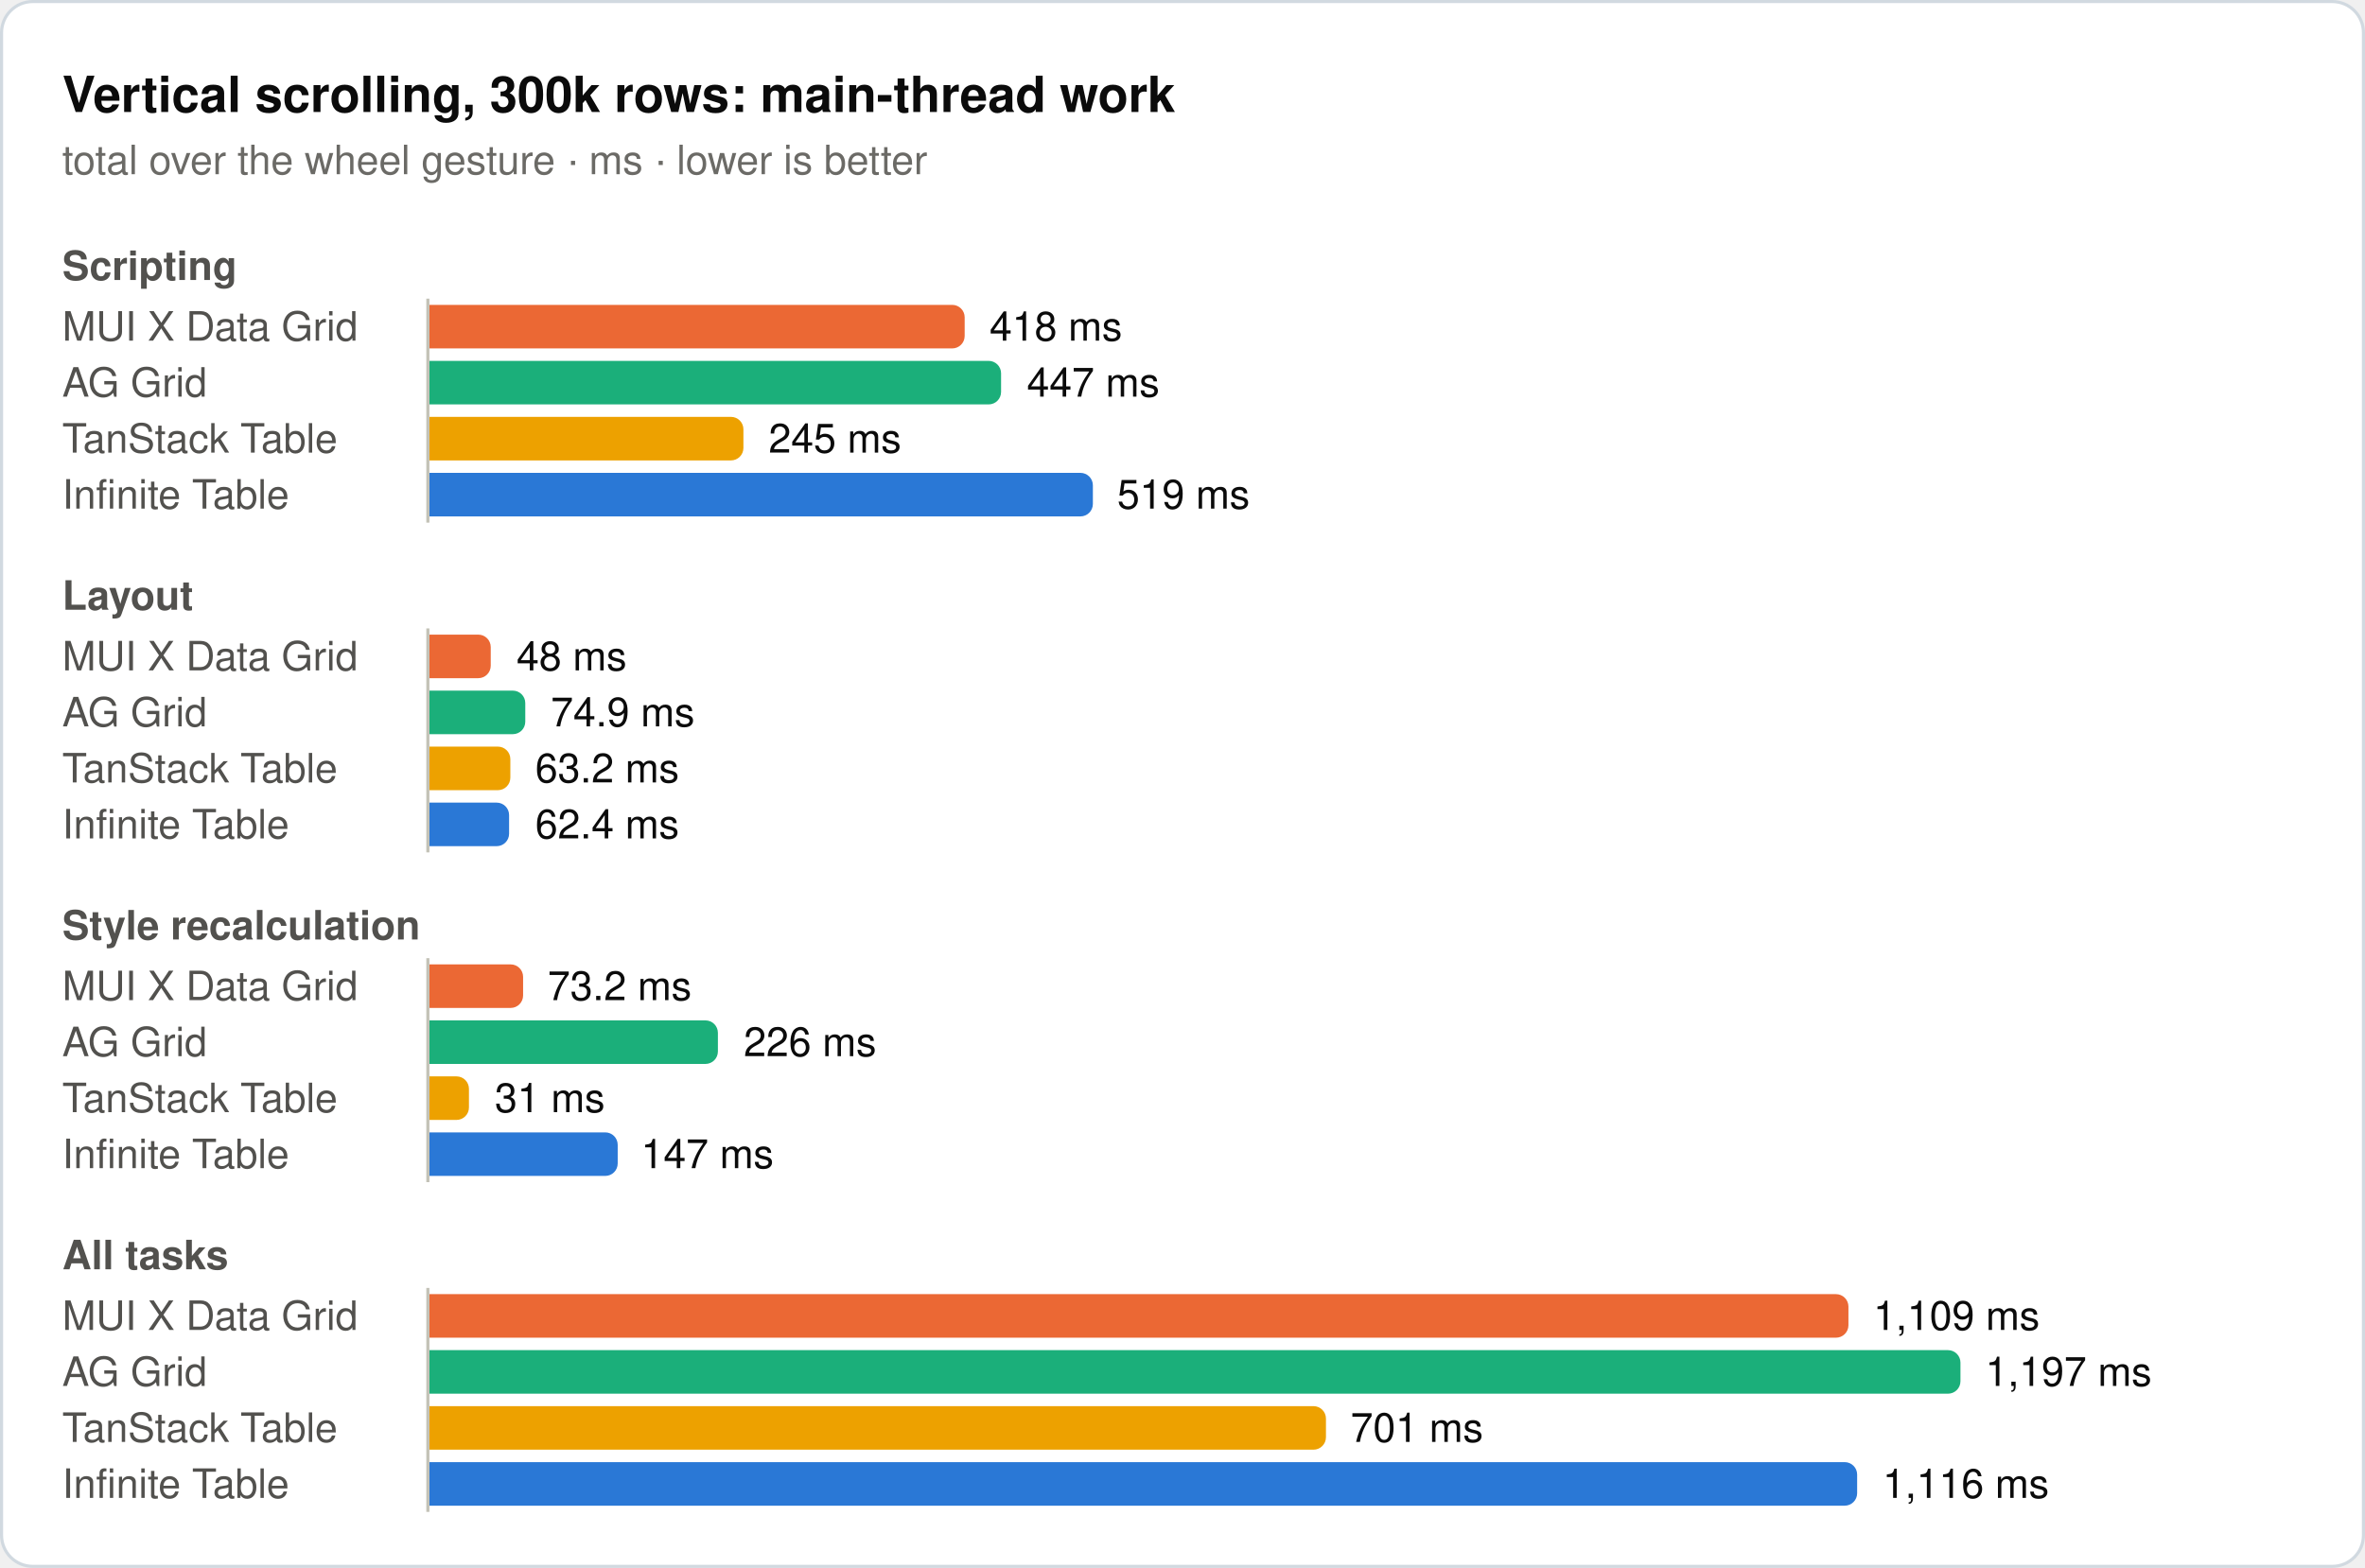
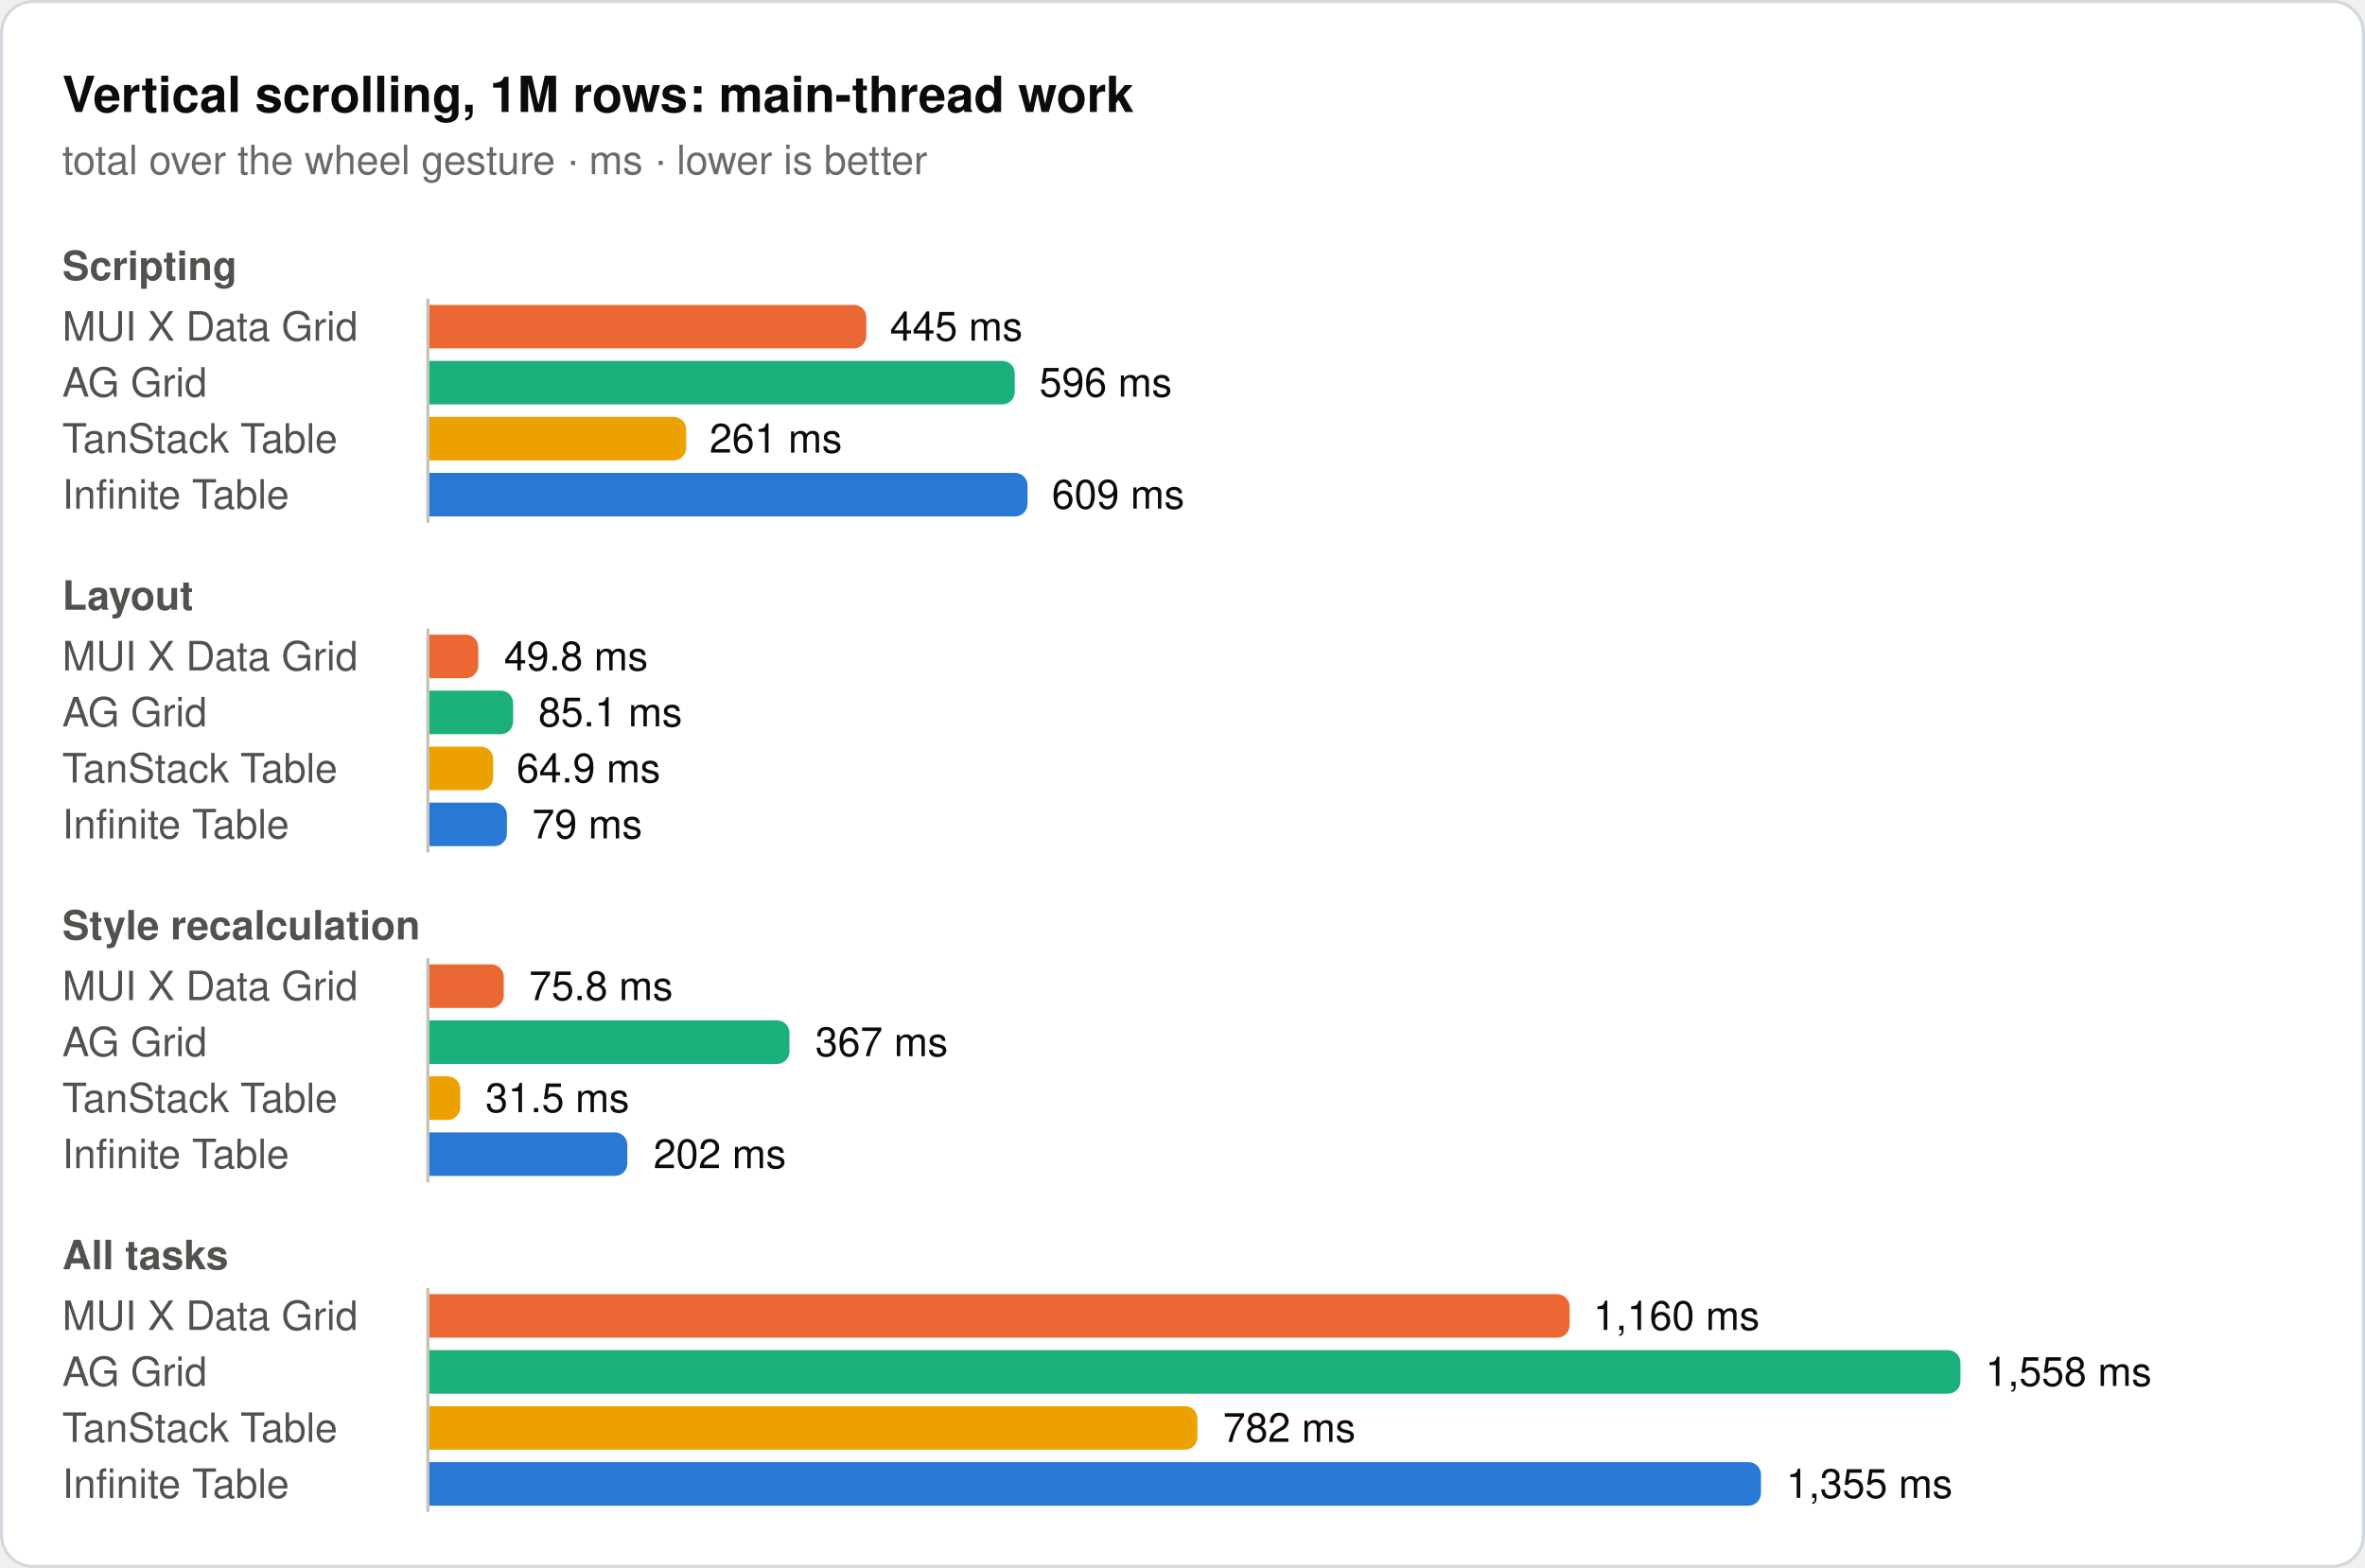
<svg xmlns="http://www.w3.org/2000/svg" width="760" height="504" viewBox="0 0 760 504" role="img">
  <rect x="0.5" y="0.5" width="759" height="503" rx="10" fill="#ffffff" stroke="#d1d9e0" />
-   <text x="20" y="36" font-family="system-ui, -apple-system, 'Segoe UI', Helvetica, Arial, sans-serif" font-size="16" font-weight="600" fill="#0b0b0b">Vertical scrolling, 300k rows: main-thread work</text>
+   <text x="20" y="36" font-family="system-ui, -apple-system, 'Segoe UI', Helvetica, Arial, sans-serif" font-size="16" font-weight="600" fill="#0b0b0b">Vertical scrolling, 1M rows: main-thread work</text>
  <text x="20" y="56" font-family="system-ui, -apple-system, 'Segoe UI', Helvetica, Arial, sans-serif" font-size="13" fill="#6b6a66">total over the wheel gesture · ms · lower is better</text>
  <text x="20" y="90" font-family="system-ui, -apple-system, 'Segoe UI', Helvetica, Arial, sans-serif" font-size="13" font-weight="600" fill="#52514e">Scripting</text>
  <text x="20" y="109.5" font-family="system-ui, -apple-system, 'Segoe UI', Helvetica, Arial, sans-serif" font-size="13" fill="#52514e">MUI X Data Grid</text>
-   <path d="M138,98H306a4,4 0 0 1 4,4V108a4,4 0 0 1 -4,4H138Z" fill="#eb6834" />
-   <text x="318" y="109.5" font-family="system-ui, -apple-system, 'Segoe UI', Helvetica, Arial, sans-serif" font-size="13" fill="#0b0b0b">418 ms</text>
+   <path d="M138,98H274.4a4,4 0 0 1 4,4V108a4,4 0 0 1 -4,4H138Z" fill="#eb6834" />
+   <text x="286" y="109.5" font-family="system-ui, -apple-system, 'Segoe UI', Helvetica, Arial, sans-serif" font-size="13" fill="#0b0b0b">445 ms</text>
  <text x="20" y="127.5" font-family="system-ui, -apple-system, 'Segoe UI', Helvetica, Arial, sans-serif" font-size="13" fill="#52514e">AG Grid</text>
-   <path d="M138,116H317.7a4,4 0 0 1 4,4V126a4,4 0 0 1 -4,4H138Z" fill="#1baf7a" />
-   <text x="330" y="127.5" font-family="system-ui, -apple-system, 'Segoe UI', Helvetica, Arial, sans-serif" font-size="13" fill="#0b0b0b">447 ms</text>
+   <path d="M138,116H322.1a4,4 0 0 1 4,4V126a4,4 0 0 1 -4,4H138Z" fill="#1baf7a" />
+   <text x="334" y="127.5" font-family="system-ui, -apple-system, 'Segoe UI', Helvetica, Arial, sans-serif" font-size="13" fill="#0b0b0b">596 ms</text>
  <text x="20" y="145.5" font-family="system-ui, -apple-system, 'Segoe UI', Helvetica, Arial, sans-serif" font-size="13" fill="#52514e">TanStack Table</text>
-   <path d="M138,134H234.9a4,4 0 0 1 4,4V144a4,4 0 0 1 -4,4H138Z" fill="#eda100" />
-   <text x="247" y="145.5" font-family="system-ui, -apple-system, 'Segoe UI', Helvetica, Arial, sans-serif" font-size="13" fill="#0b0b0b">245 ms</text>
+   <path d="M138,134H216.5a4,4 0 0 1 4,4V144a4,4 0 0 1 -4,4H138Z" fill="#eda100" />
+   <text x="228" y="145.5" font-family="system-ui, -apple-system, 'Segoe UI', Helvetica, Arial, sans-serif" font-size="13" fill="#0b0b0b">261 ms</text>
  <text x="20" y="163.5" font-family="system-ui, -apple-system, 'Segoe UI', Helvetica, Arial, sans-serif" font-size="13" fill="#52514e">Infinite Table</text>
-   <path d="M138,152H347.2a4,4 0 0 1 4,4V162a4,4 0 0 1 -4,4H138Z" fill="#2a78d6" />
-   <text x="359" y="163.5" font-family="system-ui, -apple-system, 'Segoe UI', Helvetica, Arial, sans-serif" font-size="13" fill="#0b0b0b">519 ms</text>
+   <path d="M138,152H326.2a4,4 0 0 1 4,4V162a4,4 0 0 1 -4,4H138Z" fill="#2a78d6" />
+   <text x="338" y="163.5" font-family="system-ui, -apple-system, 'Segoe UI', Helvetica, Arial, sans-serif" font-size="13" fill="#0b0b0b">609 ms</text>
  <line x1="137.5" y1="96" x2="137.5" y2="168" stroke="#c3c2b7" stroke-width="1" />
  <text x="20" y="196" font-family="system-ui, -apple-system, 'Segoe UI', Helvetica, Arial, sans-serif" font-size="13" font-weight="600" fill="#52514e">Layout</text>
  <text x="20" y="215.5" font-family="system-ui, -apple-system, 'Segoe UI', Helvetica, Arial, sans-serif" font-size="13" fill="#52514e">MUI X Data Grid</text>
-   <path d="M138,204H153.7a4,4 0 0 1 4,4V214a4,4 0 0 1 -4,4H138Z" fill="#eb6834" />
-   <text x="166" y="215.5" font-family="system-ui, -apple-system, 'Segoe UI', Helvetica, Arial, sans-serif" font-size="13" fill="#0b0b0b">48 ms</text>
+   <path d="M138,204H149.7a4,4 0 0 1 4,4V214a4,4 0 0 1 -4,4H138Z" fill="#eb6834" />
+   <text x="162" y="215.5" font-family="system-ui, -apple-system, 'Segoe UI', Helvetica, Arial, sans-serif" font-size="13" fill="#0b0b0b">49.8 ms</text>
  <text x="20" y="233.5" font-family="system-ui, -apple-system, 'Segoe UI', Helvetica, Arial, sans-serif" font-size="13" fill="#52514e">AG Grid</text>
-   <path d="M138,222H164.8a4,4 0 0 1 4,4V232a4,4 0 0 1 -4,4H138Z" fill="#1baf7a" />
-   <text x="177" y="233.5" font-family="system-ui, -apple-system, 'Segoe UI', Helvetica, Arial, sans-serif" font-size="13" fill="#0b0b0b">74.9 ms</text>
+   <path d="M138,222H160.9a4,4 0 0 1 4,4V232a4,4 0 0 1 -4,4H138Z" fill="#1baf7a" />
+   <text x="173" y="233.5" font-family="system-ui, -apple-system, 'Segoe UI', Helvetica, Arial, sans-serif" font-size="13" fill="#0b0b0b">85.1 ms</text>
  <text x="20" y="251.5" font-family="system-ui, -apple-system, 'Segoe UI', Helvetica, Arial, sans-serif" font-size="13" fill="#52514e">TanStack Table</text>
-   <path d="M138,240H160a4,4 0 0 1 4,4V250a4,4 0 0 1 -4,4H138Z" fill="#eda100" />
-   <text x="172" y="251.5" font-family="system-ui, -apple-system, 'Segoe UI', Helvetica, Arial, sans-serif" font-size="13" fill="#0b0b0b">63.2 ms</text>
+   <path d="M138,240H154.5a4,4 0 0 1 4,4V250a4,4 0 0 1 -4,4H138Z" fill="#eda100" />
+   <text x="166" y="251.5" font-family="system-ui, -apple-system, 'Segoe UI', Helvetica, Arial, sans-serif" font-size="13" fill="#0b0b0b">64.9 ms</text>
  <text x="20" y="269.5" font-family="system-ui, -apple-system, 'Segoe UI', Helvetica, Arial, sans-serif" font-size="13" fill="#52514e">Infinite Table</text>
-   <path d="M138,258H159.6a4,4 0 0 1 4,4V268a4,4 0 0 1 -4,4H138Z" fill="#2a78d6" />
-   <text x="172" y="269.5" font-family="system-ui, -apple-system, 'Segoe UI', Helvetica, Arial, sans-serif" font-size="13" fill="#0b0b0b">62.4 ms</text>
+   <path d="M138,258H158.9a4,4 0 0 1 4,4V268a4,4 0 0 1 -4,4H138Z" fill="#2a78d6" />
+   <text x="171" y="269.5" font-family="system-ui, -apple-system, 'Segoe UI', Helvetica, Arial, sans-serif" font-size="13" fill="#0b0b0b">79 ms</text>
  <line x1="137.5" y1="202" x2="137.5" y2="274" stroke="#c3c2b7" stroke-width="1" />
  <text x="20" y="302" font-family="system-ui, -apple-system, 'Segoe UI', Helvetica, Arial, sans-serif" font-size="13" font-weight="600" fill="#52514e">Style recalculation</text>
  <text x="20" y="321.5" font-family="system-ui, -apple-system, 'Segoe UI', Helvetica, Arial, sans-serif" font-size="13" fill="#52514e">MUI X Data Grid</text>
-   <path d="M138,310H164.1a4,4 0 0 1 4,4V320a4,4 0 0 1 -4,4H138Z" fill="#eb6834" />
-   <text x="176" y="321.5" font-family="system-ui, -apple-system, 'Segoe UI', Helvetica, Arial, sans-serif" font-size="13" fill="#0b0b0b">73.2 ms</text>
+   <path d="M138,310H157.9a4,4 0 0 1 4,4V320a4,4 0 0 1 -4,4H138Z" fill="#eb6834" />
+   <text x="170" y="321.5" font-family="system-ui, -apple-system, 'Segoe UI', Helvetica, Arial, sans-serif" font-size="13" fill="#0b0b0b">75.8 ms</text>
  <text x="20" y="339.5" font-family="system-ui, -apple-system, 'Segoe UI', Helvetica, Arial, sans-serif" font-size="13" fill="#52514e">AG Grid</text>
-   <path d="M138,328H226.7a4,4 0 0 1 4,4V338a4,4 0 0 1 -4,4H138Z" fill="#1baf7a" />
-   <text x="239" y="339.5" font-family="system-ui, -apple-system, 'Segoe UI', Helvetica, Arial, sans-serif" font-size="13" fill="#0b0b0b">226 ms</text>
+   <path d="M138,328H249.7a4,4 0 0 1 4,4V338a4,4 0 0 1 -4,4H138Z" fill="#1baf7a" />
+   <text x="262" y="339.5" font-family="system-ui, -apple-system, 'Segoe UI', Helvetica, Arial, sans-serif" font-size="13" fill="#0b0b0b">367 ms</text>
  <text x="20" y="357.5" font-family="system-ui, -apple-system, 'Segoe UI', Helvetica, Arial, sans-serif" font-size="13" fill="#52514e">TanStack Table</text>
-   <path d="M138,346H146.7a4,4 0 0 1 4,4V356a4,4 0 0 1 -4,4H138Z" fill="#eda100" />
-   <text x="159" y="357.5" font-family="system-ui, -apple-system, 'Segoe UI', Helvetica, Arial, sans-serif" font-size="13" fill="#0b0b0b">31 ms</text>
+   <path d="M138,346H143.9a4,4 0 0 1 4,4V356a4,4 0 0 1 -4,4H138Z" fill="#eda100" />
+   <text x="156" y="357.5" font-family="system-ui, -apple-system, 'Segoe UI', Helvetica, Arial, sans-serif" font-size="13" fill="#0b0b0b">31.5 ms</text>
  <text x="20" y="375.5" font-family="system-ui, -apple-system, 'Segoe UI', Helvetica, Arial, sans-serif" font-size="13" fill="#52514e">Infinite Table</text>
-   <path d="M138,364H194.5a4,4 0 0 1 4,4V374a4,4 0 0 1 -4,4H138Z" fill="#2a78d6" />
-   <text x="206" y="375.5" font-family="system-ui, -apple-system, 'Segoe UI', Helvetica, Arial, sans-serif" font-size="13" fill="#0b0b0b">147 ms</text>
+   <path d="M138,364H197.6a4,4 0 0 1 4,4V374a4,4 0 0 1 -4,4H138Z" fill="#2a78d6" />
+   <text x="210" y="375.5" font-family="system-ui, -apple-system, 'Segoe UI', Helvetica, Arial, sans-serif" font-size="13" fill="#0b0b0b">202 ms</text>
  <line x1="137.5" y1="308" x2="137.5" y2="380" stroke="#c3c2b7" stroke-width="1" />
  <text x="20" y="408" font-family="system-ui, -apple-system, 'Segoe UI', Helvetica, Arial, sans-serif" font-size="13" font-weight="600" fill="#52514e">All tasks</text>
  <text x="20" y="427.5" font-family="system-ui, -apple-system, 'Segoe UI', Helvetica, Arial, sans-serif" font-size="13" fill="#52514e">MUI X Data Grid</text>
-   <path d="M138,416H590a4,4 0 0 1 4,4V426a4,4 0 0 1 -4,4H138Z" fill="#eb6834" />
-   <text x="602" y="427.5" font-family="system-ui, -apple-system, 'Segoe UI', Helvetica, Arial, sans-serif" font-size="13" fill="#0b0b0b">1,109 ms</text>
+   <path d="M138,416H500.4a4,4 0 0 1 4,4V426a4,4 0 0 1 -4,4H138Z" fill="#eb6834" />
+   <text x="512" y="427.5" font-family="system-ui, -apple-system, 'Segoe UI', Helvetica, Arial, sans-serif" font-size="13" fill="#0b0b0b">1,160 ms</text>
  <text x="20" y="445.5" font-family="system-ui, -apple-system, 'Segoe UI', Helvetica, Arial, sans-serif" font-size="13" fill="#52514e">AG Grid</text>
  <path d="M138,434H626a4,4 0 0 1 4,4V444a4,4 0 0 1 -4,4H138Z" fill="#1baf7a" />
-   <text x="638" y="445.5" font-family="system-ui, -apple-system, 'Segoe UI', Helvetica, Arial, sans-serif" font-size="13" fill="#0b0b0b">1,197 ms</text>
+   <text x="638" y="445.5" font-family="system-ui, -apple-system, 'Segoe UI', Helvetica, Arial, sans-serif" font-size="13" fill="#0b0b0b">1,558 ms</text>
  <text x="20" y="463.5" font-family="system-ui, -apple-system, 'Segoe UI', Helvetica, Arial, sans-serif" font-size="13" fill="#52514e">TanStack Table</text>
-   <path d="M138,452H422.1a4,4 0 0 1 4,4V462a4,4 0 0 1 -4,4H138Z" fill="#eda100" />
-   <text x="434" y="463.5" font-family="system-ui, -apple-system, 'Segoe UI', Helvetica, Arial, sans-serif" font-size="13" fill="#0b0b0b">701 ms</text>
+   <path d="M138,452H380.8a4,4 0 0 1 4,4V462a4,4 0 0 1 -4,4H138Z" fill="#eda100" />
+   <text x="393" y="463.5" font-family="system-ui, -apple-system, 'Segoe UI', Helvetica, Arial, sans-serif" font-size="13" fill="#0b0b0b">782 ms</text>
  <text x="20" y="481.5" font-family="system-ui, -apple-system, 'Segoe UI', Helvetica, Arial, sans-serif" font-size="13" fill="#52514e">Infinite Table</text>
-   <path d="M138,470H592.8a4,4 0 0 1 4,4V480a4,4 0 0 1 -4,4H138Z" fill="#2a78d6" />
-   <text x="605" y="481.5" font-family="system-ui, -apple-system, 'Segoe UI', Helvetica, Arial, sans-serif" font-size="13" fill="#0b0b0b">1,116 ms</text>
+   <path d="M138,470H561.9a4,4 0 0 1 4,4V480a4,4 0 0 1 -4,4H138Z" fill="#2a78d6" />
+   <text x="574" y="481.5" font-family="system-ui, -apple-system, 'Segoe UI', Helvetica, Arial, sans-serif" font-size="13" fill="#0b0b0b">1,355 ms</text>
  <line x1="137.5" y1="414" x2="137.5" y2="486" stroke="#c3c2b7" stroke-width="1" />
</svg>
